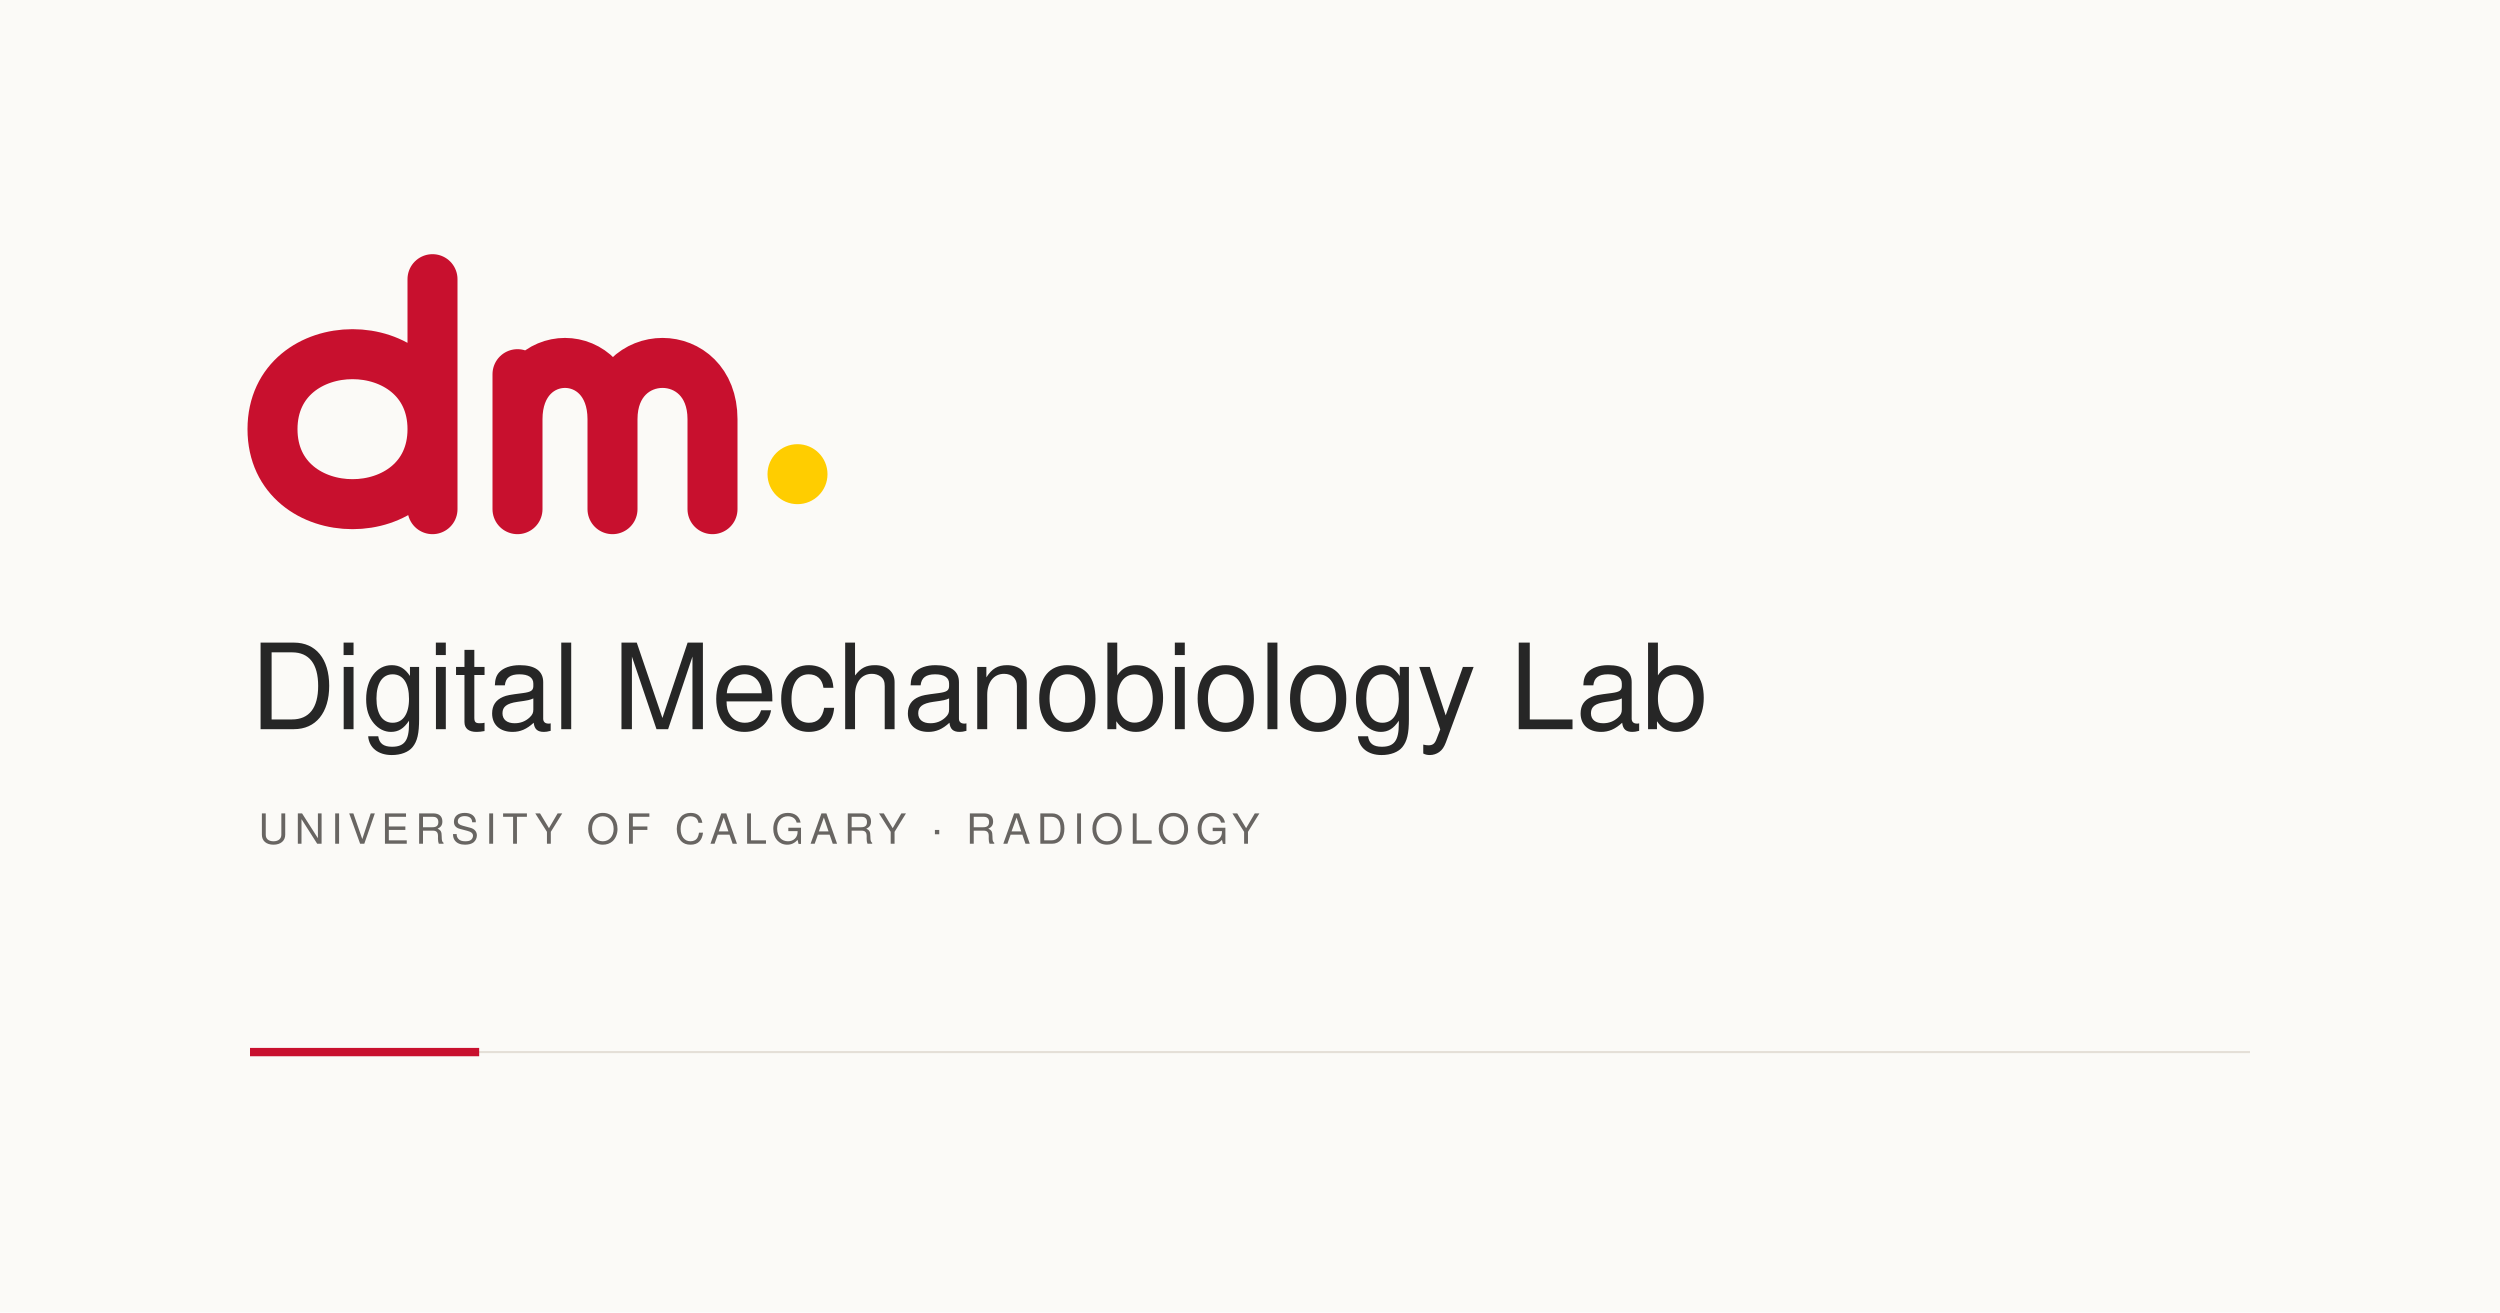
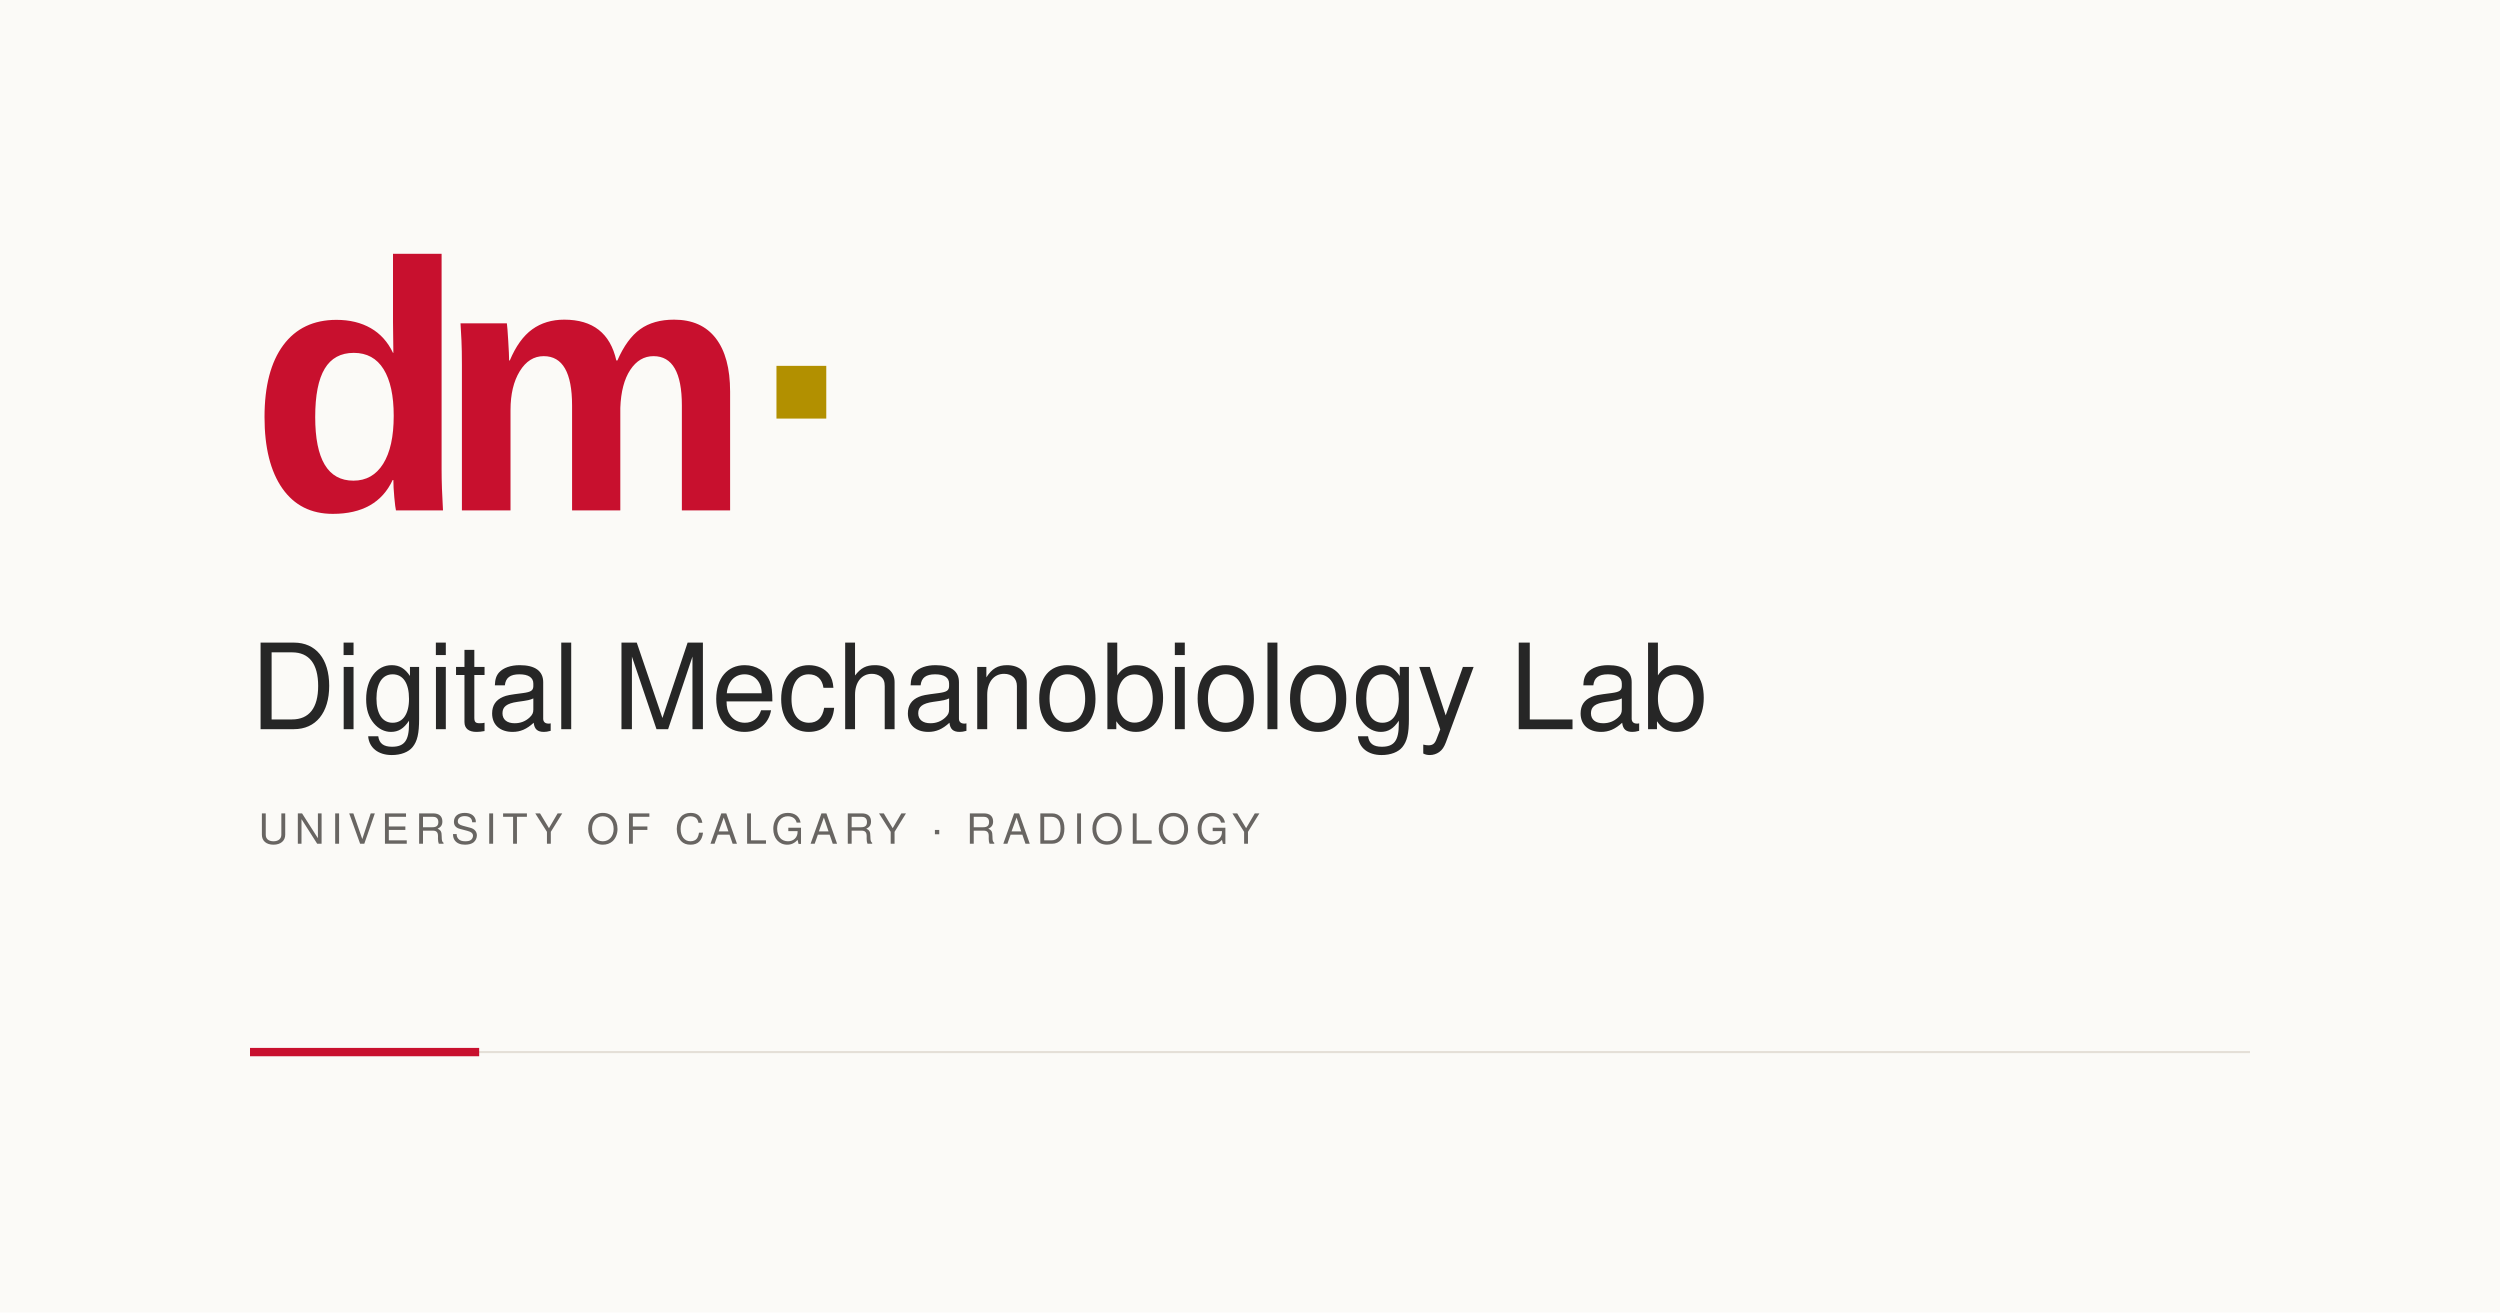
<svg xmlns="http://www.w3.org/2000/svg" width="1200" height="630" viewBox="0 0 1200 630">
  <rect width="1200" height="630" fill="#fbfaf7" />
-   <g transform="translate(90 110) scale(2.4)" fill="none" stroke="#c8102e" stroke-width="10" stroke-linecap="round" stroke-linejoin="round">
-     <path d="M49 10V56M49 40C49 20 17 20 17 40S49 60 49 40M66 56V29M66 38C66 23 85 23 85 38V56M85 38C85 23 105 23 105 38V56" />
-   </g>
-   <circle cx="382.8" cy="227.6" r="14.4" fill="#ffcd00" />
+   <text x="120" y="245" fill="#c8102e" font-family="DM Sans,Arial,sans-serif" font-size="170" font-weight="700" letter-spacing="-14">dm<tspan fill="#b29000">·</tspan>
+   </text>
  <text x="120" y="350" fill="#262626" font-family="Helvetica,Arial,sans-serif" font-size="57">Digital Mechanobiology Lab</text>
  <text x="124" y="405" fill="#686562" font-family="Helvetica,Arial,sans-serif" font-size="20" letter-spacing="3">UNIVERSITY OF CALGARY · RADIOLOGY</text>
  <path d="M120 505H1080" stroke="#e4dfd7" />
  <path d="M120 505H230" stroke="#c8102e" stroke-width="4" />
</svg>
